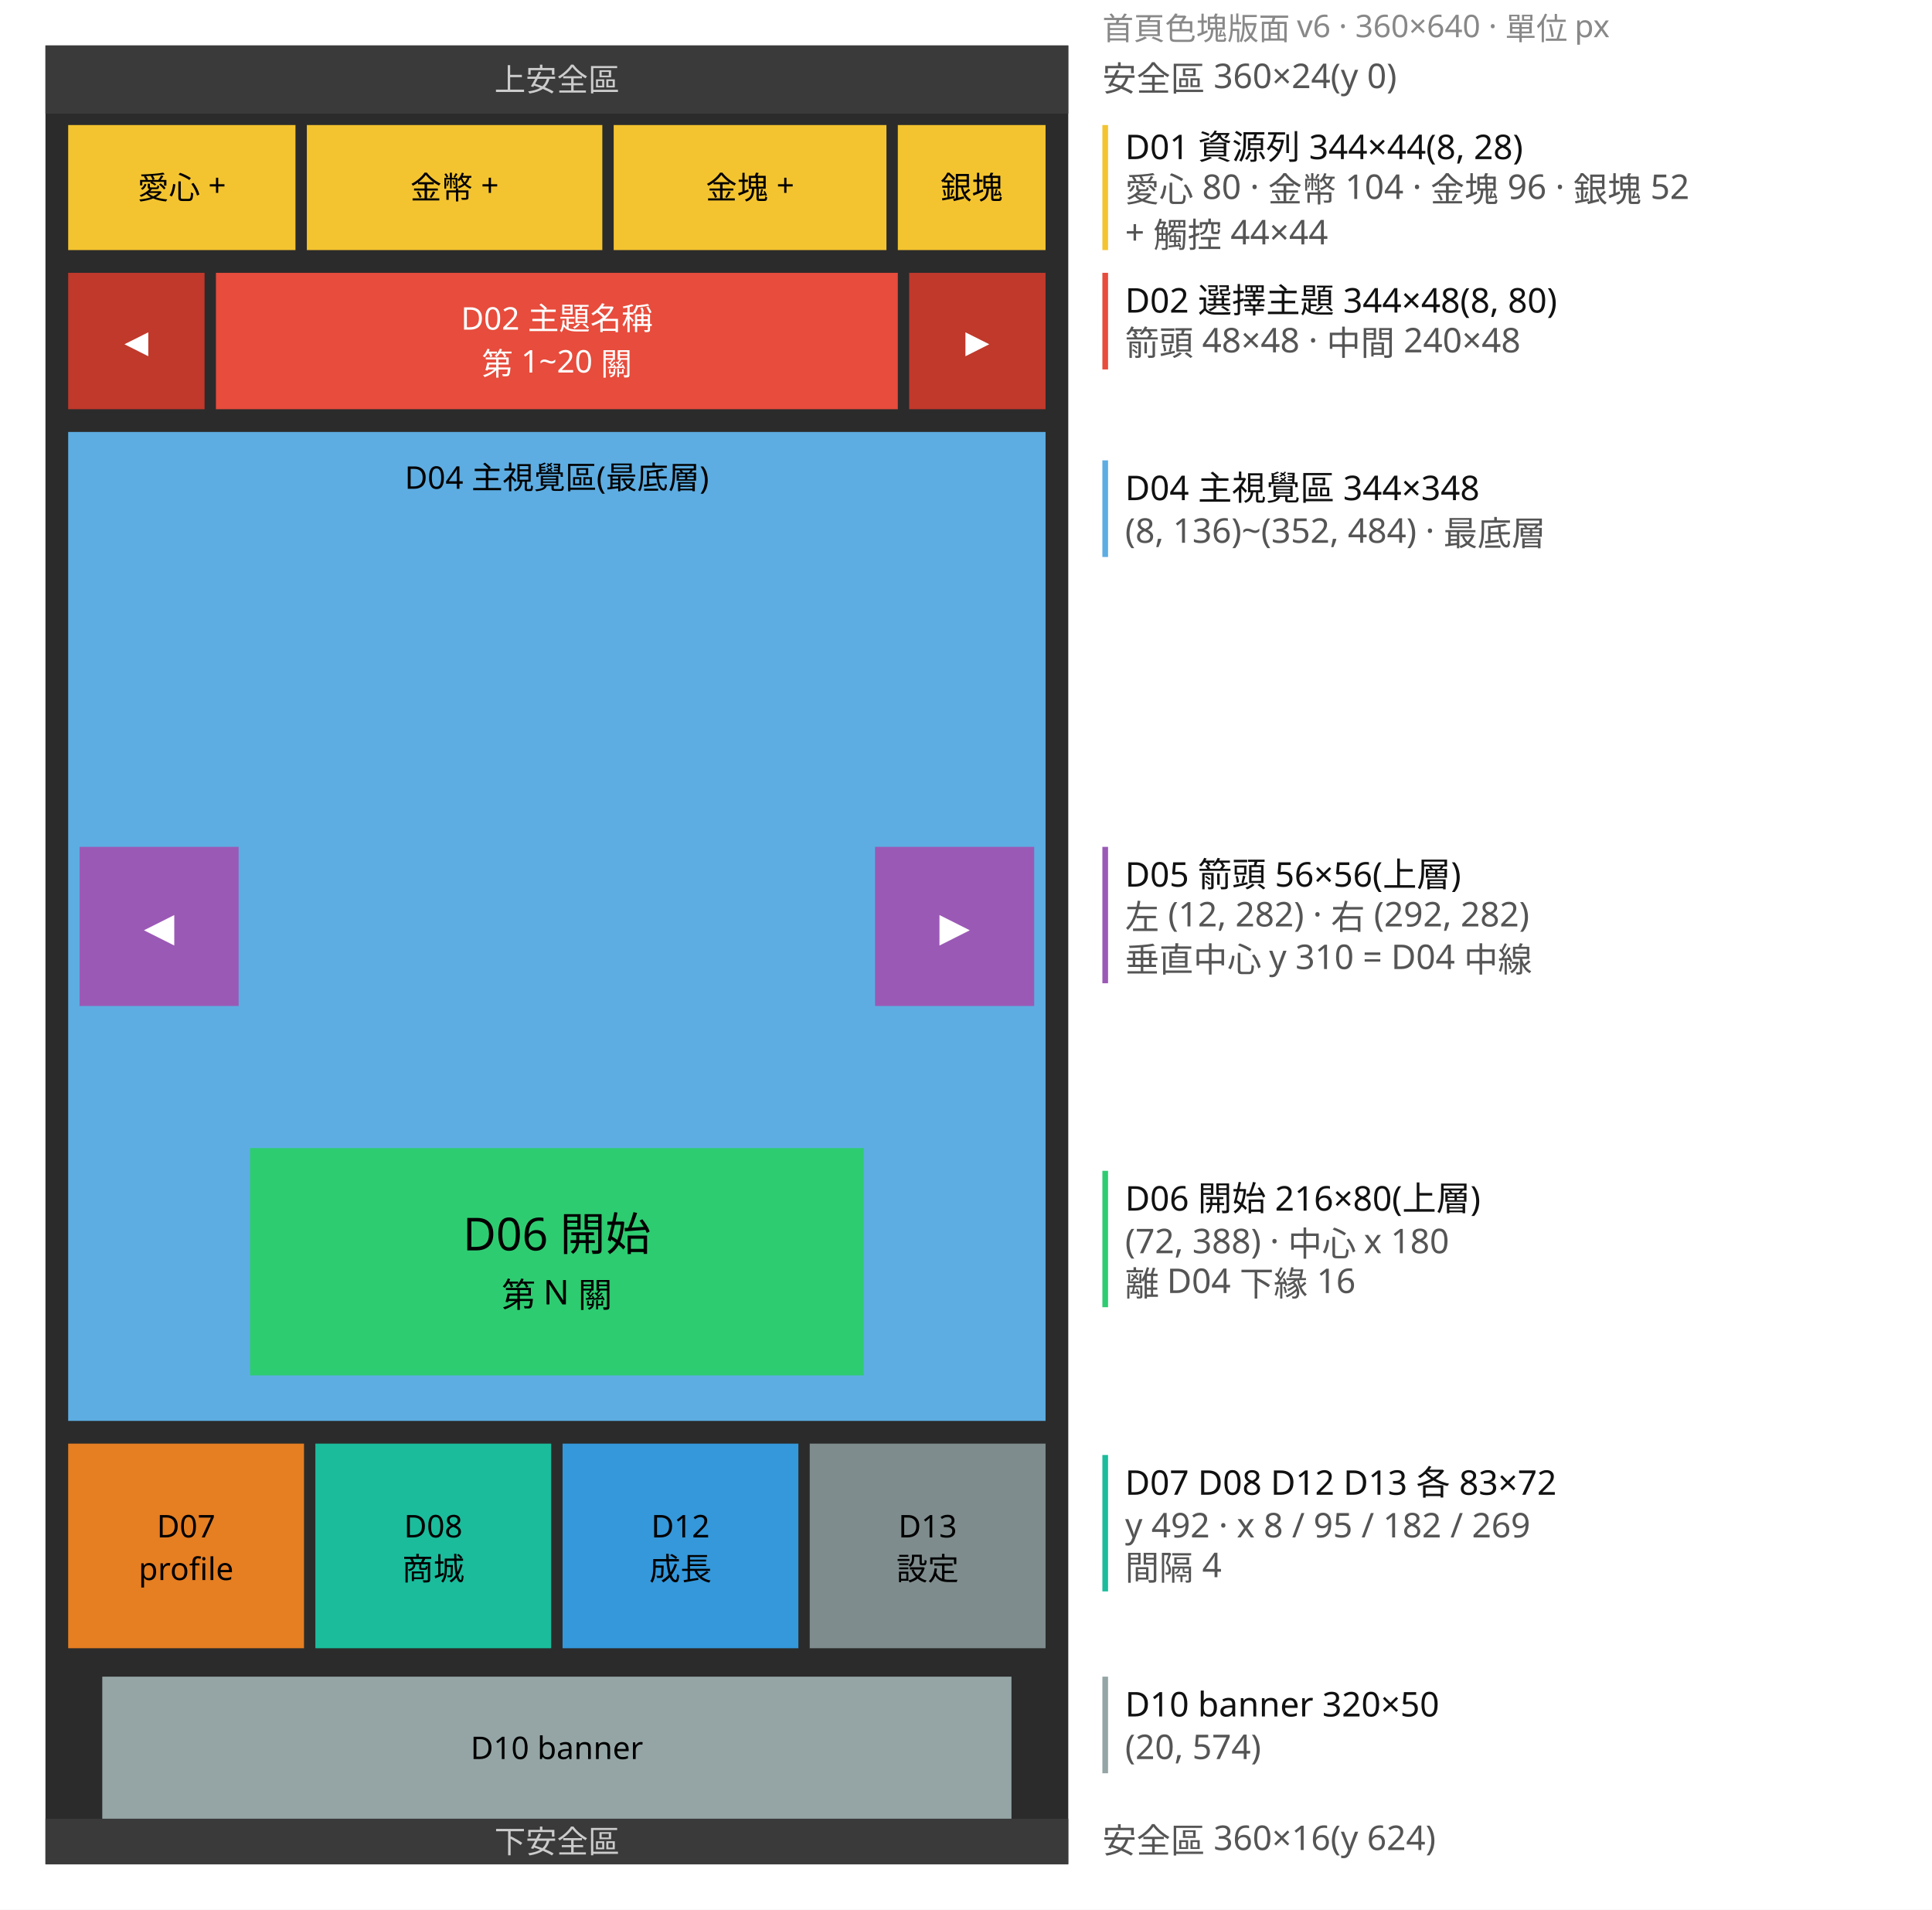
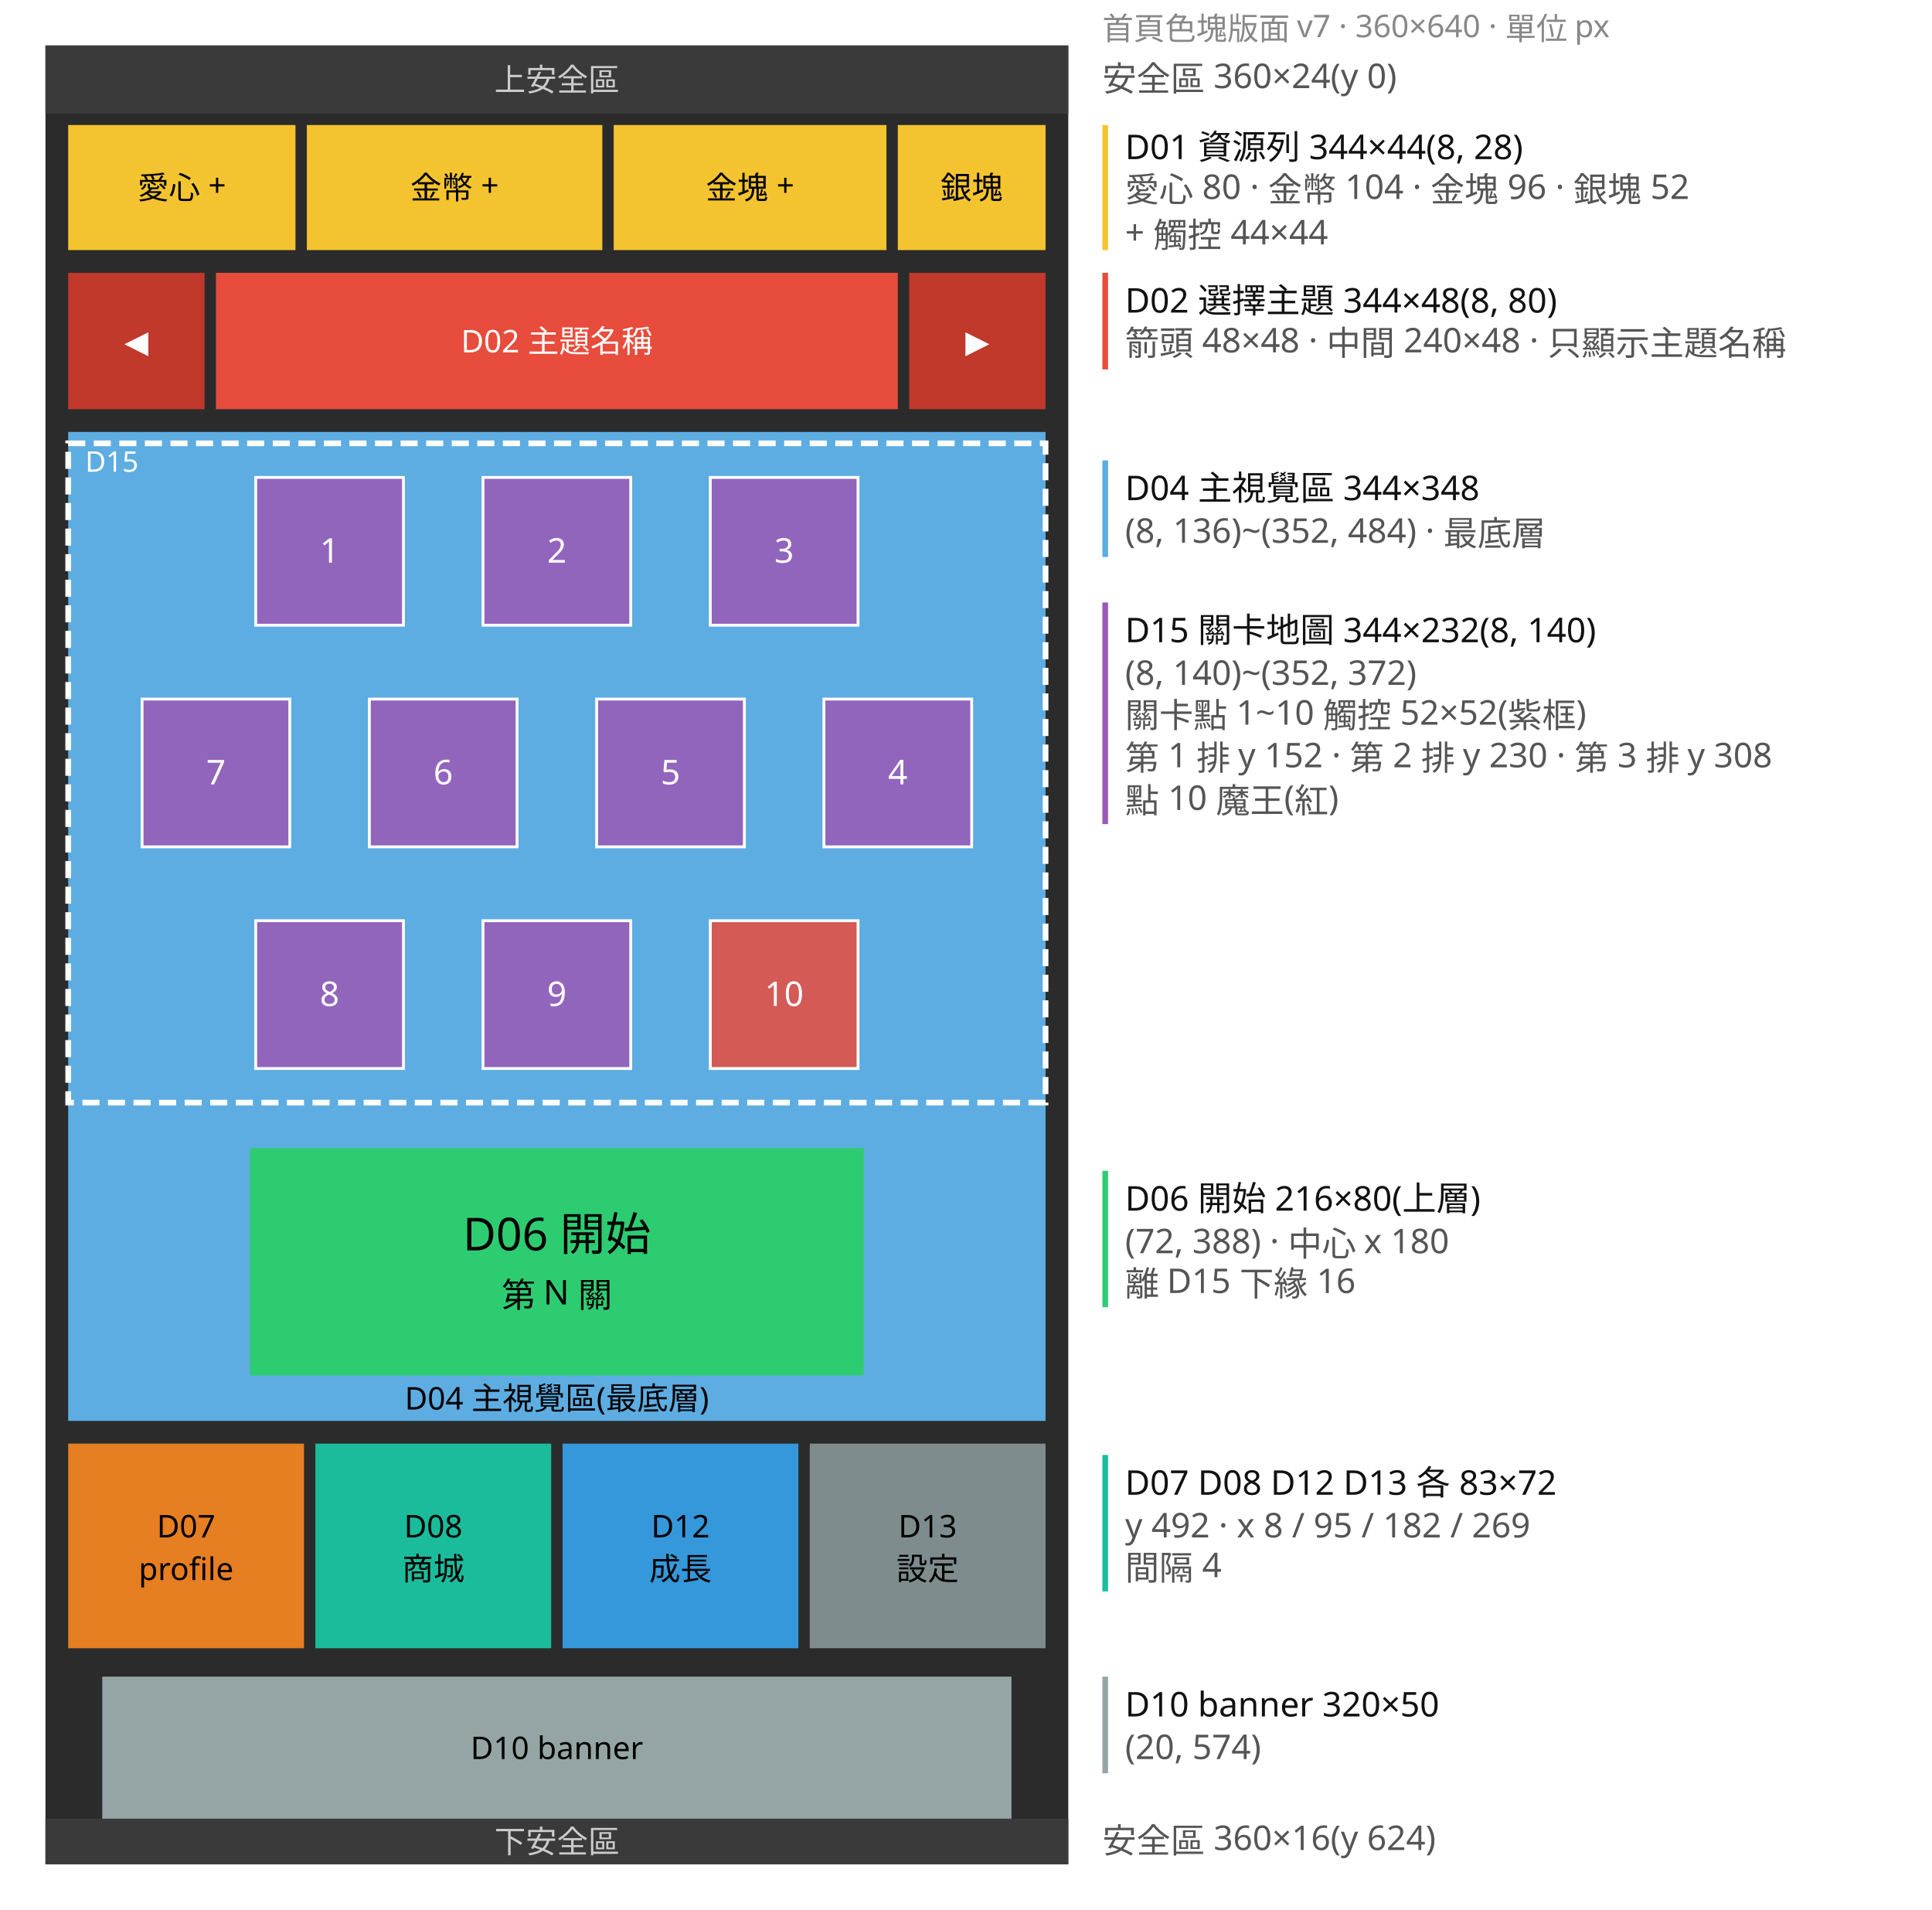
<svg xmlns="http://www.w3.org/2000/svg" width="680" height="672" viewBox="0 0 680 672" font-family="'Noto Sans TC','Microsoft JhengHei',sans-serif" font-size="11">
  <rect width="680" height="672" fill="#ffffff" />
  <g transform="translate(16,16)">
    <rect width="360" height="640" fill="#2b2b2b" />
    <rect x="0" y="0" width="360" height="24" fill="#3a3a3a" />
    <text x="180" y="16" fill="#cccccc" text-anchor="middle">上安全區</text>
    <rect x="8" y="28" width="80" height="44" fill="#F4C430" />
    <text x="48" y="54" text-anchor="middle">愛心 +</text>
    <rect x="92" y="28" width="104" height="44" fill="#F4C430" />
    <text x="144" y="54" text-anchor="middle">金幣 +</text>
    <rect x="200" y="28" width="96" height="44" fill="#F4C430" />
    <text x="248" y="54" text-anchor="middle">金塊 +</text>
    <rect x="300" y="28" width="52" height="44" fill="#F4C430" />
    <text x="326" y="54" text-anchor="middle">銀塊</text>
    <rect x="8" y="80" width="48" height="48" fill="#c0392b" />
    <text x="32" y="108" fill="#fff" text-anchor="middle">◀</text>
    <rect x="60" y="80" width="240" height="48" fill="#E74C3C" />
-     <text x="180" y="100" fill="#fff" text-anchor="middle">D02 主題名稱</text>
-     <text x="180" y="116" fill="#fff" text-anchor="middle">第 1~20 關</text>
+     <text x="180" y="108" fill="#fff" text-anchor="middle">D02 主題名稱</text>
    <rect x="304" y="80" width="48" height="48" fill="#c0392b" />
    <text x="328" y="108" fill="#fff" text-anchor="middle">▶</text>
    <rect x="8" y="136" width="344" height="348" fill="#5DADE2" />
-     <text x="180" y="156" text-anchor="middle">D04 主視覺區(最底層)</text>
-     <rect x="12" y="282" width="56" height="56" fill="#9B59B6" />
-     <text x="40" y="315" fill="#fff" font-size="14" text-anchor="middle">◀</text>
-     <rect x="292" y="282" width="56" height="56" fill="#9B59B6" />
-     <text x="320" y="315" fill="#fff" font-size="14" text-anchor="middle">▶</text>
+     <text x="180" y="480" text-anchor="middle">D04 主視覺區(最底層)</text>
+     <rect x="8" y="140" width="344" height="232" fill="none" stroke="#ffffff" stroke-width="2" stroke-dasharray="6 3" />
+     <text x="14" y="150" font-size="10" fill="#ffffff">D15</text>
+     <g fill="#9B59B6" fill-opacity="0.85" stroke="#ffffff" stroke-width="1" font-size="12" fill-rule="nonzero">
+       <rect x="74" y="152" width="52" height="52" />
+       <rect x="154" y="152" width="52" height="52" />
+       <rect x="234" y="152" width="52" height="52" />
+       <rect x="274" y="230" width="52" height="52" />
+       <rect x="194" y="230" width="52" height="52" />
+       <rect x="114" y="230" width="52" height="52" />
+       <rect x="34" y="230" width="52" height="52" />
+       <rect x="74" y="308" width="52" height="52" />
+       <rect x="154" y="308" width="52" height="52" />
+       <rect x="234" y="308" width="52" height="52" fill="#E74C3C" />
+     </g>
+     <g fill="#ffffff" font-size="12" text-anchor="middle">
+       <text x="100" y="182">1</text>
+       <text x="180" y="182">2</text>
+       <text x="260" y="182">3</text>
+       <text x="300" y="260">4</text>
+       <text x="220" y="260">5</text>
+       <text x="140" y="260">6</text>
+       <text x="60" y="260">7</text>
+       <text x="100" y="338">8</text>
+       <text x="180" y="338">9</text>
+       <text x="260" y="338">10</text>
+     </g>
    <rect x="72" y="388" width="216" height="80" fill="#2ECC71" />
    <text x="180" y="424" font-size="16" text-anchor="middle">D06 開始</text>
    <text x="180" y="444" font-size="12" text-anchor="middle">第 N 關</text>
    <rect x="8" y="492" width="83" height="72" fill="#E67E22" />
    <text x="49.5" y="525" text-anchor="middle">D07</text>
    <text x="49.5" y="540" text-anchor="middle">profile</text>
    <rect x="95" y="492" width="83" height="72" fill="#1ABC9C" />
    <text x="136.5" y="525" text-anchor="middle">D08</text>
    <text x="136.5" y="540" text-anchor="middle">商城</text>
    <rect x="182" y="492" width="83" height="72" fill="#3498DB" />
    <text x="223.5" y="525" text-anchor="middle">D12</text>
    <text x="223.5" y="540" text-anchor="middle">成長</text>
    <rect x="269" y="492" width="83" height="72" fill="#7F8C8D" />
    <text x="310.5" y="525" text-anchor="middle">D13</text>
    <text x="310.5" y="540" text-anchor="middle">設定</text>
    <rect x="20" y="574" width="320" height="50" fill="#95A5A6" />
    <text x="180" y="603" text-anchor="middle">D10 banner</text>
    <rect x="0" y="624" width="360" height="16" fill="#3a3a3a" />
    <text x="180" y="636" fill="#cccccc" text-anchor="middle">下安全區</text>
  </g>
  <g transform="translate(388,16)" font-size="12" fill="#555555">
    <text x="0" y="16">安全區 360×24(y 0)</text>
    <rect x="0" y="28" width="2" height="44" fill="#F4C430" />
    <text x="8" y="40" fill="#111">D01 資源列 344×44(8, 28)</text>
    <text x="8" y="55">愛心 80 · 金幣 104 · 金塊 96 · 銀塊 52</text>
    <text x="8" y="70">+ 觸控 44×44</text>
    <rect x="0" y="80" width="2" height="34" fill="#E74C3C" />
    <text x="8" y="94" fill="#111">D02 選擇主題 344×48(8, 80)</text>
-     <text x="8" y="109">箭頭 48×48 · 中間 240×48</text>
+     <text x="8" y="109">箭頭 48×48 · 中間 240×48 · 只顯示主題名稱</text>
    <rect x="0" y="146" width="2" height="34" fill="#5DADE2" />
    <text x="8" y="160" fill="#111">D04 主視覺區 344×348</text>
    <text x="8" y="175">(8, 136)~(352, 484) · 最底層</text>
-     <rect x="0" y="282" width="2" height="48" fill="#9B59B6" />
-     <text x="8" y="296" fill="#111">D05 箭頭 56×56(上層)</text>
-     <text x="8" y="311">左 (12, 282) · 右 (292, 282)</text>
-     <text x="8" y="326">垂直中心 y 310 = D04 中線</text>
+     <rect x="0" y="196" width="2" height="78" fill="#9B59B6" />
+     <text x="8" y="210" fill="#111">D15 關卡地圖 344×232(8, 140)</text>
+     <text x="8" y="225">(8, 140)~(352, 372)</text>
+     <text x="8" y="240">關卡點 1~10 觸控 52×52(紫框)</text>
+     <text x="8" y="255">第 1 排 y 152 · 第 2 排 y 230 · 第 3 排 y 308</text>
+     <text x="8" y="270">點 10 魔王(紅)</text>
    <rect x="0" y="396" width="2" height="48" fill="#2ECC71" />
    <text x="8" y="410" fill="#111">D06 開始 216×80(上層)</text>
    <text x="8" y="425">(72, 388) · 中心 x 180</text>
-     <text x="8" y="440">離 D04 下緣 16</text>
+     <text x="8" y="440">離 D15 下緣 16</text>
    <rect x="0" y="496" width="2" height="48" fill="#1ABC9C" />
    <text x="8" y="510" fill="#111">D07 D08 D12 D13 各 83×72</text>
    <text x="8" y="525">y 492 · x 8 / 95 / 182 / 269</text>
    <text x="8" y="540">間隔 4</text>
    <rect x="0" y="574" width="2" height="34" fill="#95A5A6" />
    <text x="8" y="588" fill="#111">D10 banner 320×50</text>
    <text x="8" y="603">(20, 574)</text>
    <text x="0" y="636">安全區 360×16(y 624)</text>
-     <text x="0" y="-2" font-size="11" fill="#888">首頁色塊版面 v6 · 360×640 · 單位 px</text>
+     <text x="0" y="-2" font-size="11" fill="#888">首頁色塊版面 v7 · 360×640 · 單位 px</text>
  </g>
</svg>
